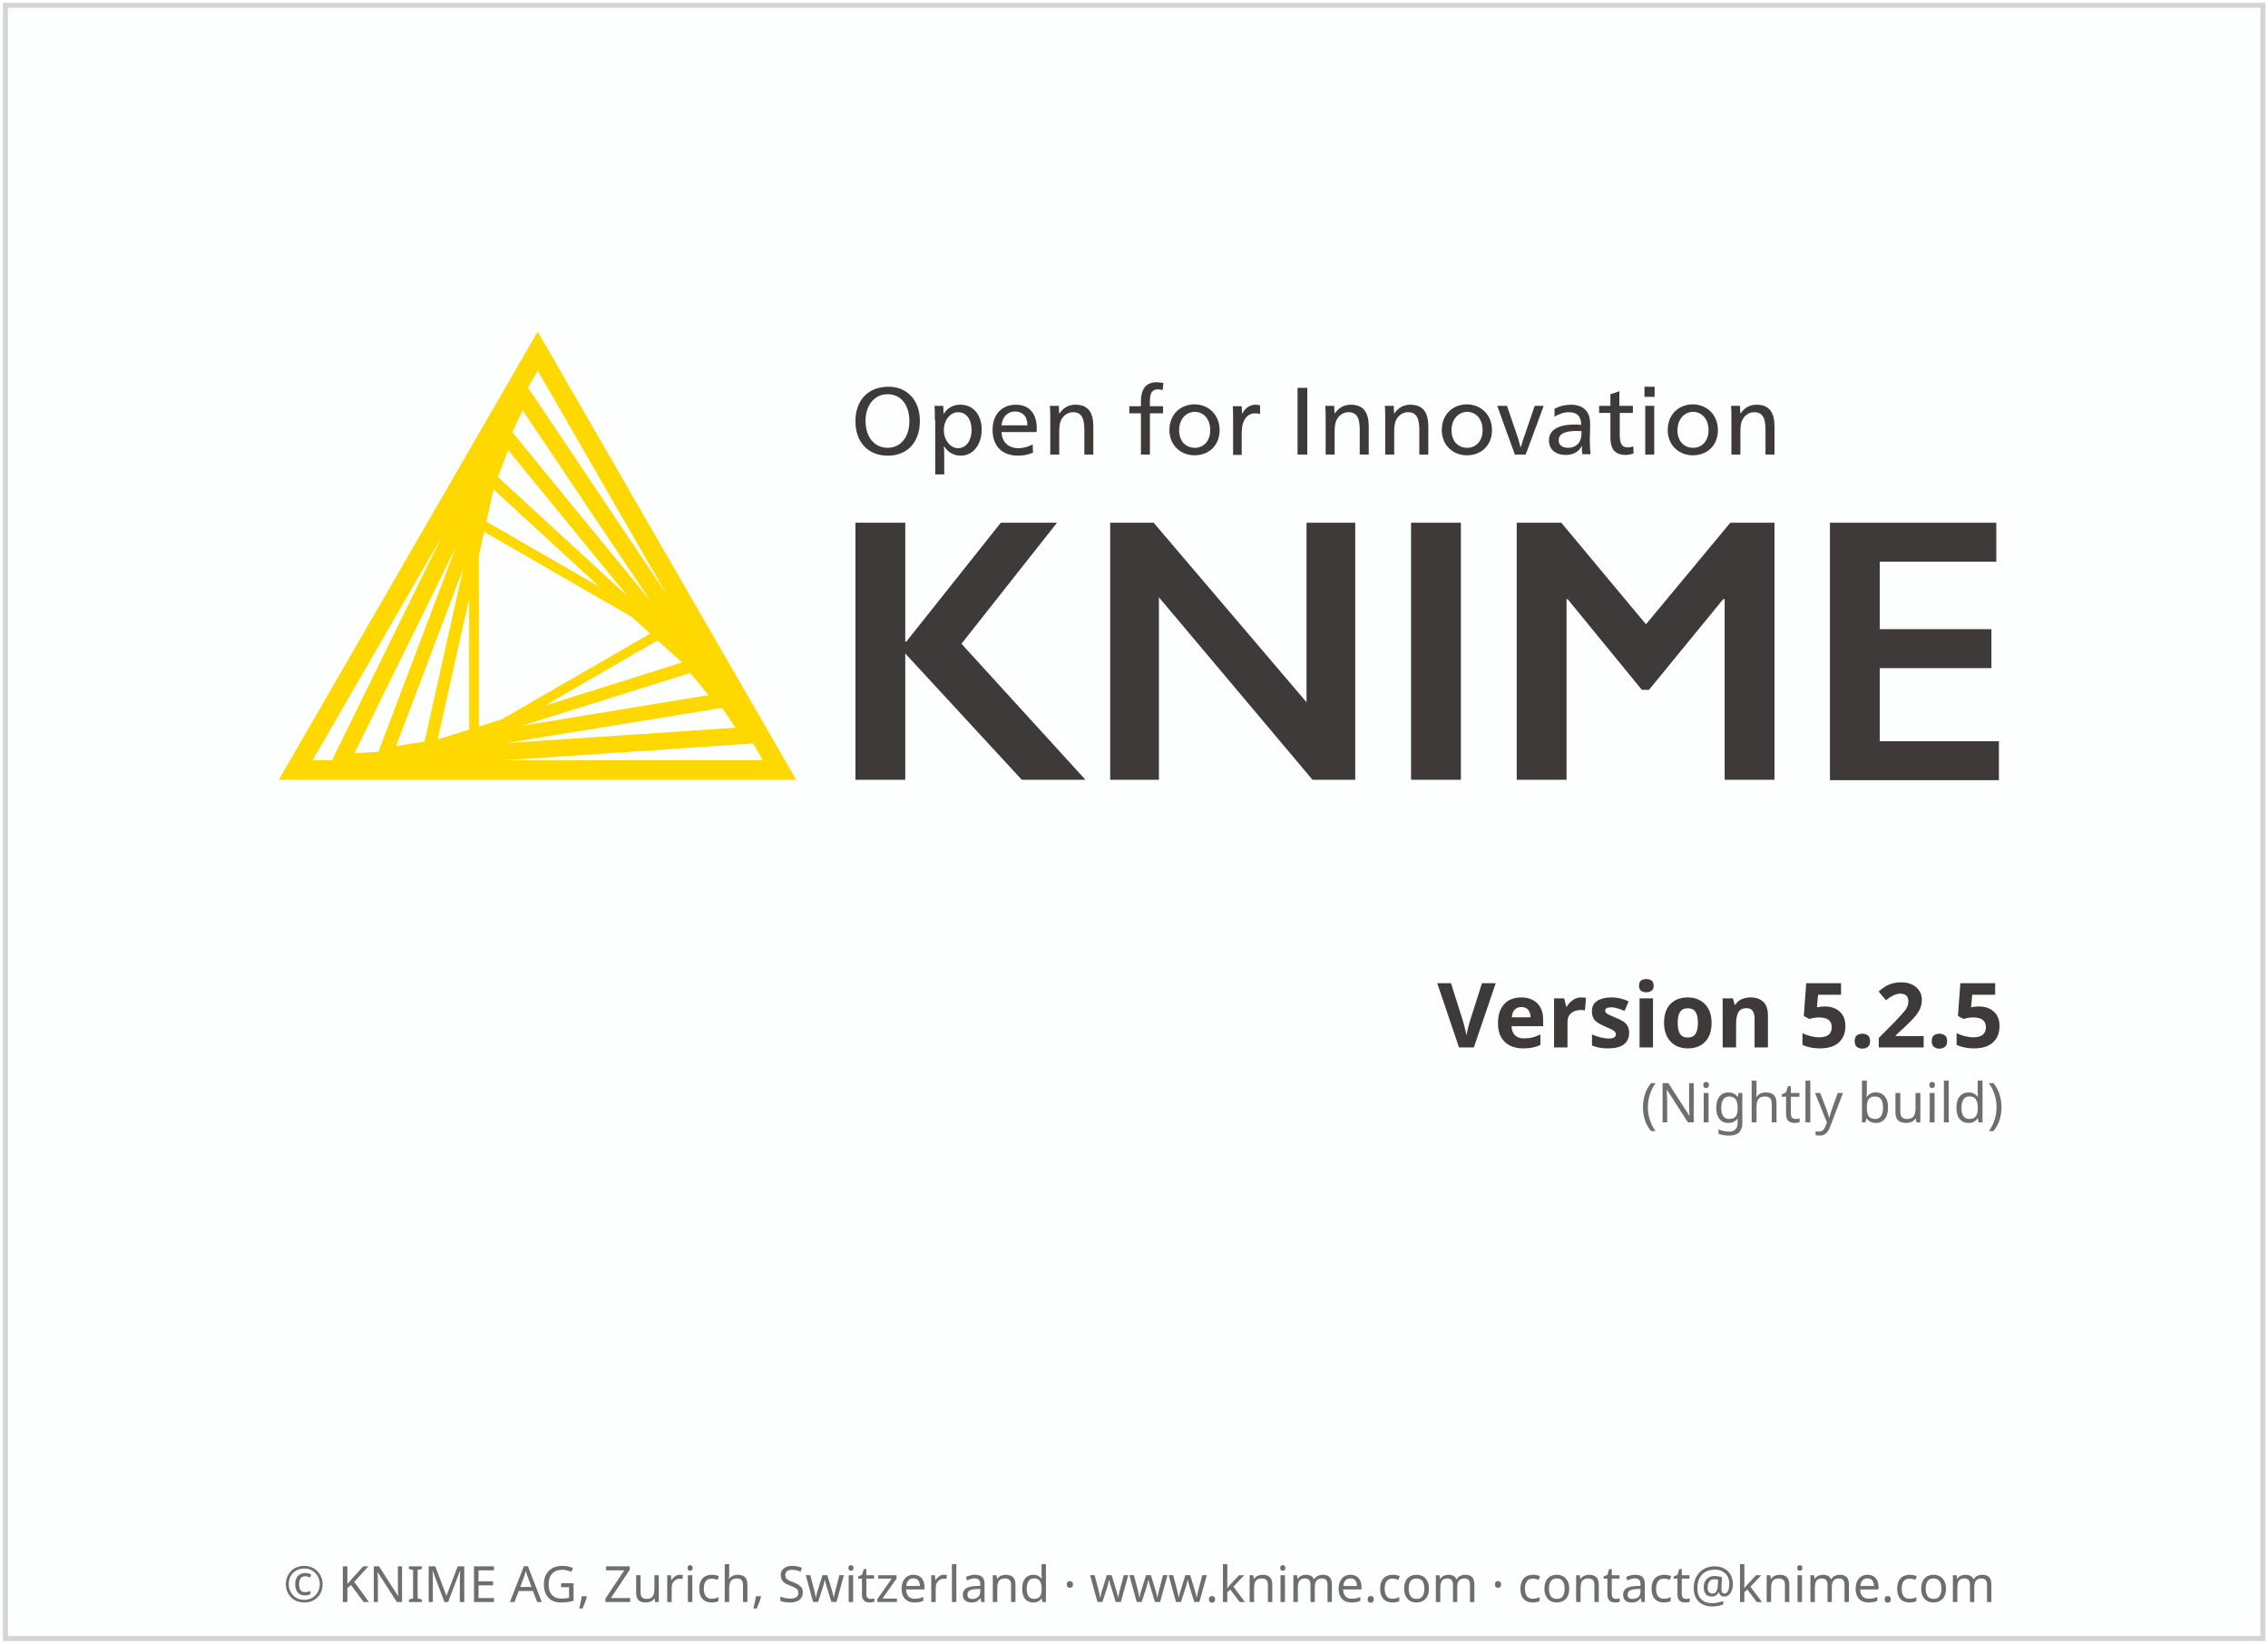
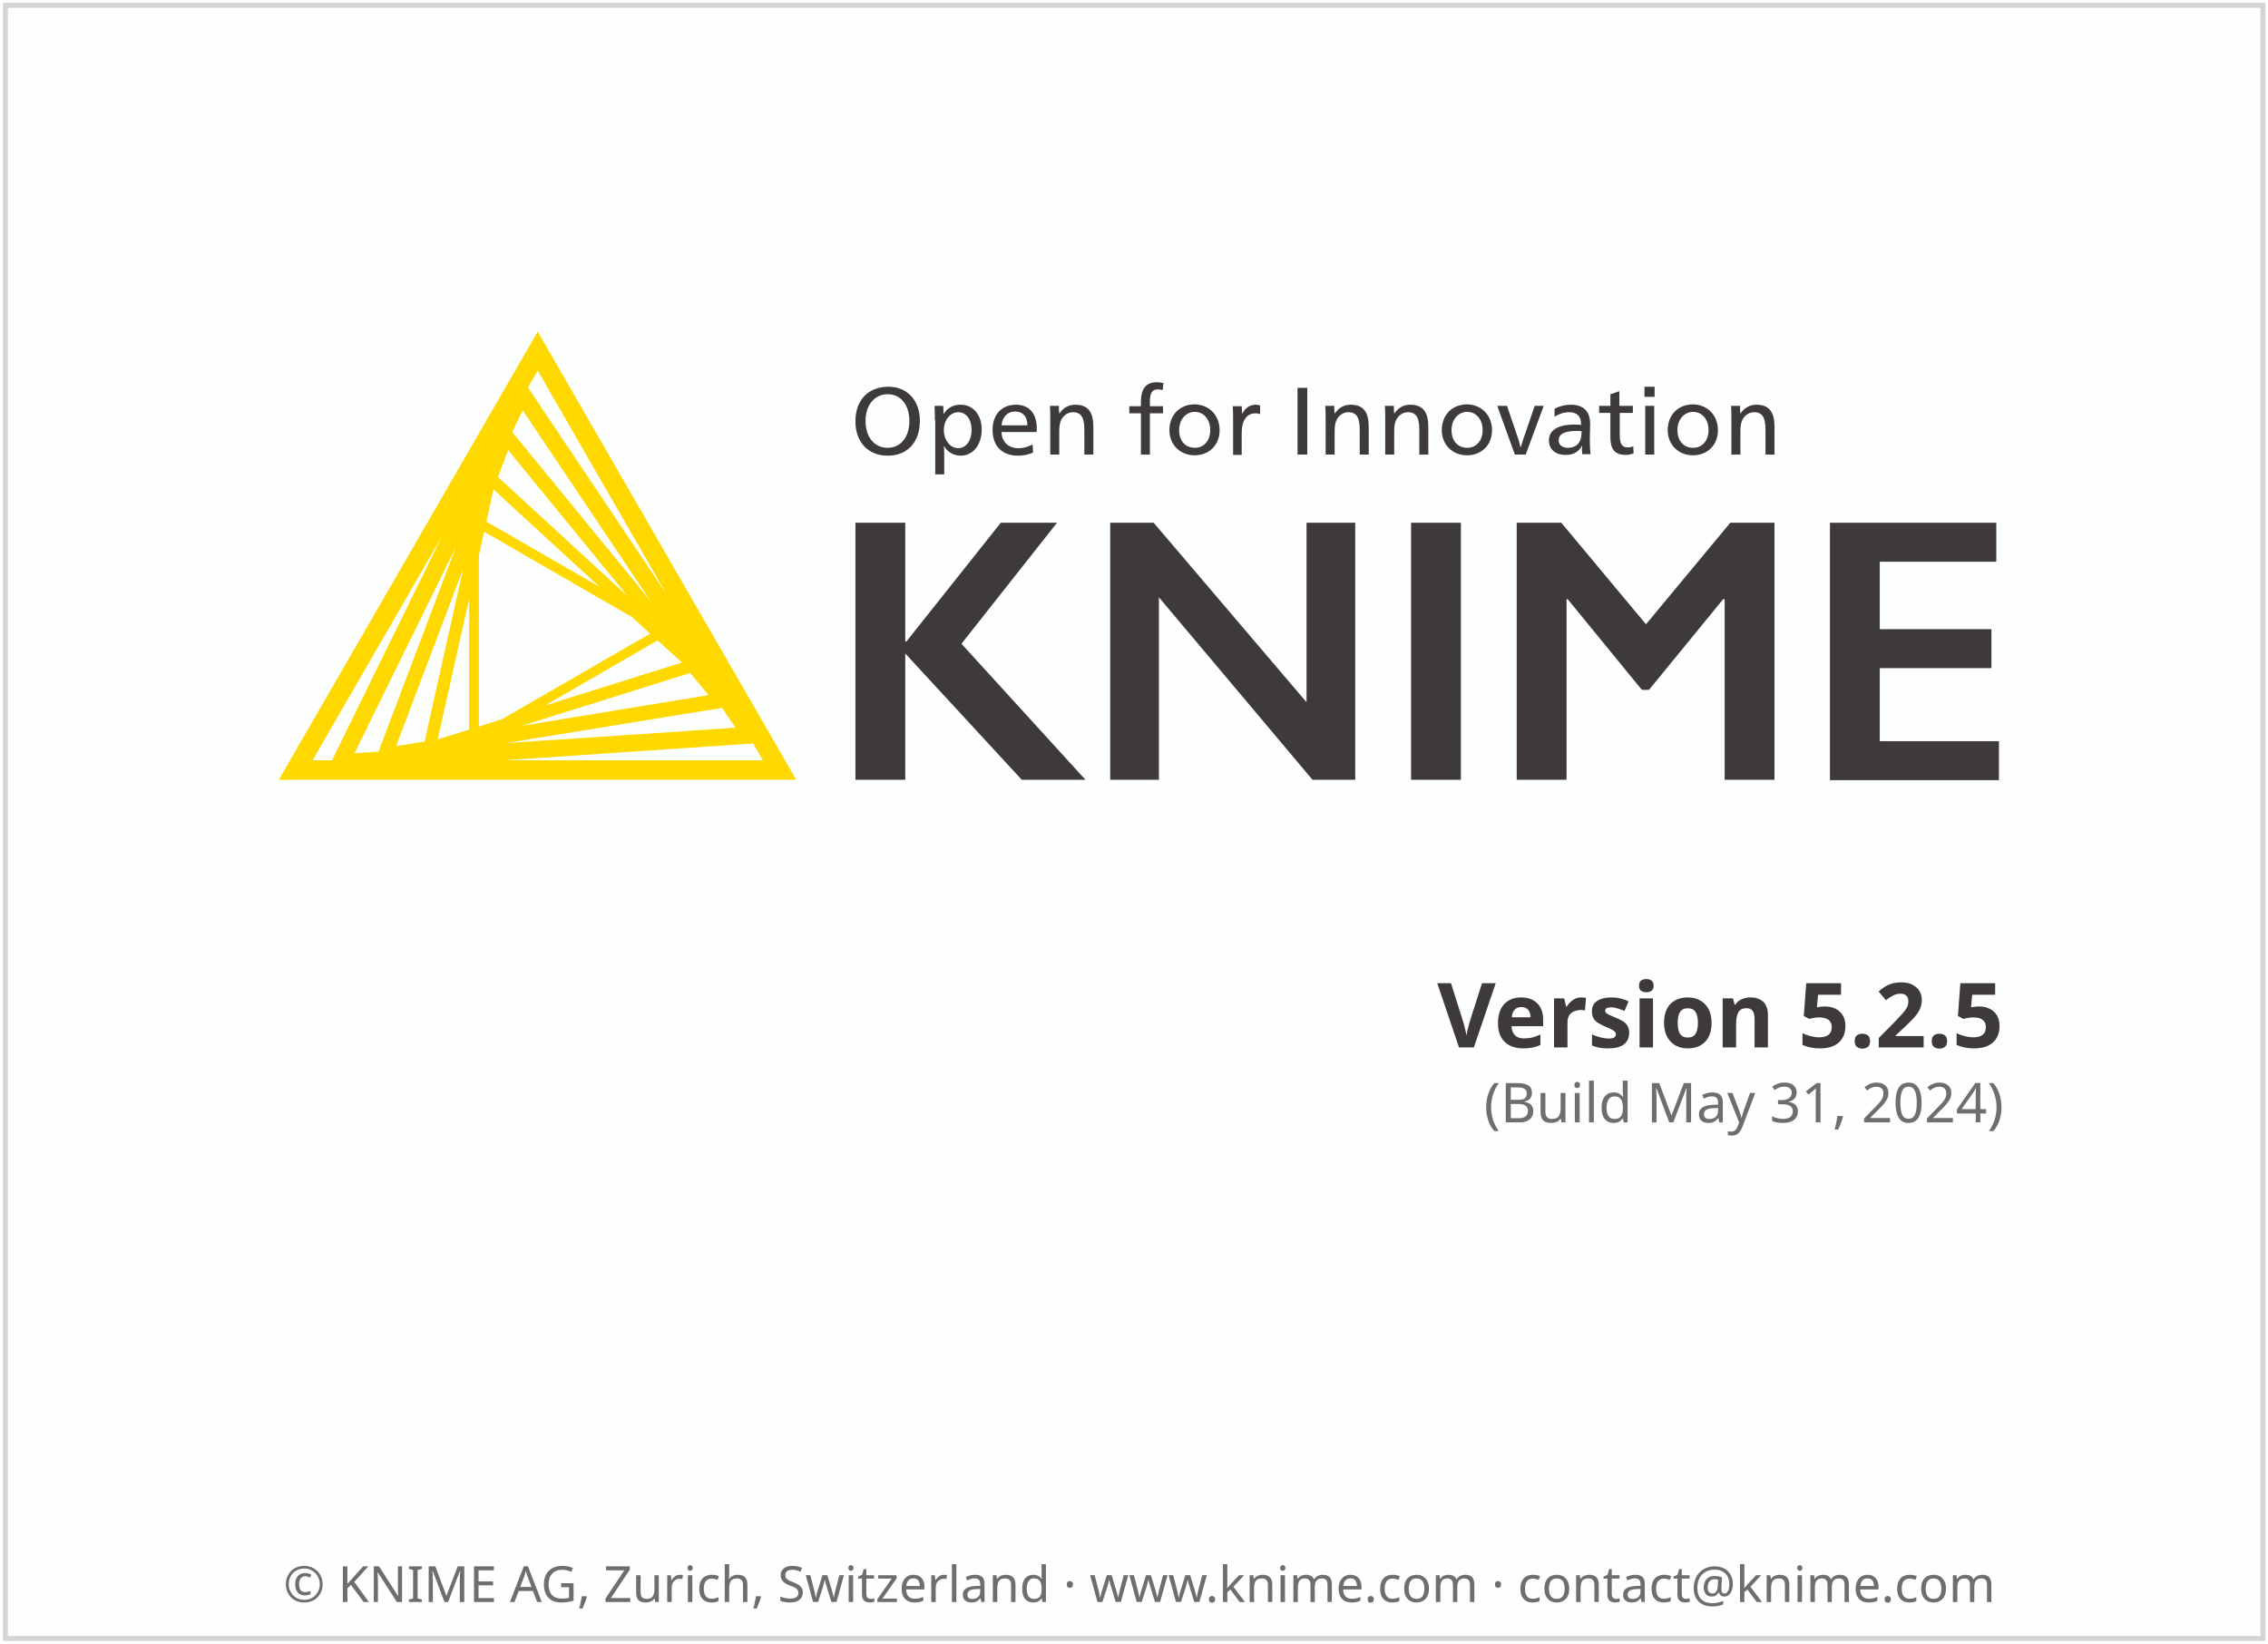
<svg xmlns="http://www.w3.org/2000/svg" height="329" width="454">
  <g transform="translate(1.086609,119.656)">
    <rect height="326.9" style="fill:#FDFEFE;stroke:#D5D4D4;stroke-width:1" width="451.9" x="0" y="-118.6" />
    <text style="text-align:center; font-size:10px;fill:#6E6E6E;font-family:sans-serif;" text-anchor="middle" width="454" x="227" y="201">© KNIME AG, Zurich, Switzerland · www.knime.com · contact@knime.com</text>
    <text id="KNIME-Version" style="font-size:18px;text-align:end;text-anchor:end;fill:#3E3A39;font-family:sans-serif;font-weight:bold" x="400" y="90">
      <tspan style="text-align:end;text-anchor:end">Version 5.2.5</tspan>
    </text>
    <text id="KNIME-Builddate" style="font-size:11px;text-align:end;text-anchor:end;fill:#6E6E6E;font-family:sans-serif" x="400" y="105">
-       <tspan style="text-align:end;text-anchor:end">(Nightly build)</tspan>
+       <tspan style="text-align:end;text-anchor:end">(Build May 31, 2024)</tspan>
    </text>
    <g transform="matrix(0.75,0,0,0.75,38,-70)">
      <path class="yellow" d="m 91.4,22.3 -69.1,119.6 138.1,0 -69,-119.6 z m -15.7,105.4 0,-45.7 1.4,-6.3 39.5,22.8 4.8,4.4 -39.5,22.8 -6.2,2 z m 2,-54.7 1.9,-8.6 28.3,26 L 77.7,73 Z m -4.6,55.5 -8.4,2.6 8.4,-37.5 0,34.9 z m 50.3,-23.8 6.5,5.9 -36.6,11.5 30.1,-17.4 z M 80.8,61.1 83.5,53.9 115.5,93 80.8,61.1 Z m -19.6,70.6 -7.6,1.2 17.9,-47.3 -10.3,46.1 z m 70.9,-18.3 4.9,5.9 -49.9,8.2 45,-14.1 z m -47.5,-64.3 2.8,-5.8 34.2,51 -37,-45.2 z m -35.7,85.3 -6.4,0.4 27.1,-55.1 -20.7,54.7 z m 91.7,-11.7 3.6,5.3 -61.3,4.1 57.7,-9.4 z m -14.8,-30.3 -37,-55.2 2.6,-4.5 34.4,59.7 z M 65.8,77 36.5,136.7 31.3,136.7 65.8,77 Z m 16.7,59.7 66.4,-4.5 2.6,4.5 -69,0 z" />
      <g class="masala">
        <g>
          <path d="m 193.4,46.1 c 0,5.7 -3.3,9.3 -8.6,9.3 -5.2,0 -8.6,-3.6 -8.6,-9.2 0,-5.7 3.5,-9.2 8.8,-9.2 5,0 8.4,3.6 8.4,9.1 z m -14.5,0 c 0,4.3 2.3,7.2 5.9,7.2 3.5,0 5.8,-2.9 5.8,-7.1 0,-4.4 -2.3,-7.2 -5.8,-7.2 -3.5,0 -5.9,2.9 -5.9,7.1 z" />
          <path d="m 197.4,45.9 c 0,-1.4 0,-2.8 -0.1,-3.8 l 2.3,0 c 0.1,0.5 0.1,1.4 0.1,2.1 l 0.1,0 c 1,-1.6 2.5,-2.4 4.5,-2.4 3.3,0 5.6,2.7 5.6,6.6 0,4.1 -2.3,7 -5.6,7 -2,0 -3.6,-1.1 -4.4,-2.5 l -0.1,0 c 0.1,0.5 0.1,2.4 0.1,3.2 l 0,4.3 -2.4,0 0,-14.5 z m 2.4,2.7 c 0,2.6 1.7,4.8 3.8,4.8 2.2,0 3.6,-2.1 3.6,-4.8 0,-2.9 -1.4,-4.8 -3.6,-4.8 -2.1,0 -3.8,2.1 -3.8,4.8 z" />
          <path d="m 215.2,49.2 c 0.1,2.6 1.9,4.2 4.5,4.2 1.5,0 2.6,-0.4 3.8,-1 l 0.1,2.2 c -1.2,0.5 -2.5,0.8 -4,0.8 -4.3,0 -6.8,-2.6 -6.8,-6.9 0,-4.1 2.5,-6.7 6.2,-6.7 3.4,0 5.6,2.1 5.6,6.4 0,0.3 0,0.7 -0.1,0.9 l -9.3,0 z m 6.9,-1.9 c 0,-2.5 -1.4,-3.7 -3.3,-3.7 -1.9,0 -3.4,1.4 -3.6,3.7 l 6.9,0 z" />
          <path d="m 230.6,44.2 c 1,-1.5 2.4,-2.4 4.3,-2.4 3.7,0 4.8,2.4 4.8,5.9 l 0,7.4 -2.4,0 0,-6.4 c 0,-2.5 -0.3,-4.9 -3,-4.9 -1.3,0 -2.4,0.7 -3.1,1.9 -0.4,0.7 -0.6,1.7 -0.6,3.2 l 0,6.2 -2.4,0 0,-9.2 c 0,-1.4 0,-2.8 -0.1,-3.8 l 2.4,0 c 0,0.5 0,1.4 0.1,2.1 l 0,0 z" />
          <path d="m 258.2,37.9 c -0.4,-0.1 -0.9,-0.2 -1.2,-0.2 -1.6,0 -2.2,0.9 -2.2,3.2 l 0,1.3 3.5,0 0,1.9 -3.5,0 0,11 -2.4,0 0,-11 -3.1,0 0,-1.9 3.1,0 0,-1.2 c 0,-3.1 1.1,-5.2 4.2,-5.2 0.6,0 1.1,0.1 1.8,0.2 l -0.2,1.9 z" />
          <path d="m 273.4,48.6 c 0,4 -2.8,6.7 -6.7,6.7 -3.8,0 -6.7,-2.8 -6.7,-6.7 0,-4.1 2.8,-6.9 6.8,-6.9 3.8,0.1 6.6,2.9 6.6,6.9 z m -10.8,0 c 0,2.9 1.7,4.7 4.2,4.7 2.4,0 4.1,-1.9 4.1,-4.7 0,-2.9 -1.7,-4.9 -4.2,-4.9 -2.4,0.1 -4.1,2.1 -4.1,4.9 z" />
          <path d="m 279.4,44.3 c 0.7,-1.5 2,-2.5 3.6,-2.5 0.5,0 0.9,0.1 1.2,0.2 l 0,2.3 c -0.3,-0.1 -0.7,-0.2 -1.3,-0.2 -2.2,0 -3.6,1.9 -3.6,5.2 l 0,5.9 -2.3,0 0,-9.2 c 0,-1.4 0,-2.8 -0.1,-3.8 l 2.4,0 c 0,0.5 0.1,1.4 0.1,2.1 l 0,0 z" />
          <path d="m 296.8,55.1 -2.6,0 0,-17.8 2.6,0 0,17.8 z" />
          <path d="m 304.1,44.2 c 1,-1.5 2.4,-2.4 4.3,-2.4 3.7,0 4.8,2.4 4.8,5.9 l 0,7.4 -2.4,0 0,-6.4 c 0,-2.5 -0.3,-4.9 -3,-4.9 -1.3,0 -2.4,0.7 -3.1,1.9 -0.4,0.7 -0.6,1.7 -0.6,3.2 l 0,6.2 -2.4,0 0,-9.2 c 0,-1.4 0,-2.8 -0.1,-3.8 l 2.4,0 c 0,0.5 0,1.4 0.1,2.1 l 0,0 z" />
          <path d="m 320,44.2 c 1,-1.5 2.4,-2.4 4.3,-2.4 3.7,0 4.8,2.4 4.8,5.9 l 0,7.4 -2.4,0 0,-6.4 c 0,-2.5 -0.3,-4.9 -3,-4.9 -1.3,0 -2.4,0.7 -3.1,1.9 -0.4,0.7 -0.6,1.7 -0.6,3.2 l 0,6.2 -2.4,0 0,-9.2 c 0,-1.4 0,-2.8 -0.1,-3.8 l 2.4,0 c 0,0.5 0,1.4 0.1,2.1 l 0,0 z" />
          <path d="m 346.1,48.6 c 0,4 -2.8,6.7 -6.7,6.7 -3.8,0 -6.7,-2.8 -6.7,-6.7 0,-4.1 2.8,-6.9 6.8,-6.9 3.8,0.1 6.6,2.9 6.6,6.9 z m -10.8,0 c 0,2.9 1.7,4.7 4.2,4.7 2.4,0 4.1,-1.9 4.1,-4.7 0,-2.9 -1.7,-4.9 -4.2,-4.9 -2.4,0.1 -4.1,2.1 -4.1,4.9 z" />
          <path d="m 352.8,50 c 0.3,0.8 0.7,2.2 0.9,3.1 l 0.1,0 c 0.3,-0.9 0.7,-2.4 1,-3.1 l 2.7,-7.9 2.4,0 -4.8,13 -2.9,0 -4.7,-13 2.6,0 2.7,7.9 z" />
          <path d="m 362.8,42.9 c 1.2,-0.7 2.8,-1.1 4.3,-1.1 3.8,0 5.2,2.2 5.2,5.1 0,1.7 -0.1,3.7 -0.1,4.2 0,1.4 0.1,3 0.2,3.9 l -2.2,0 c 0,-0.2 -0.1,-0.7 -0.1,-1.1 0,-0.3 0,-0.8 0.1,-1.1 l -0.1,0 c -0.9,1.6 -2.3,2.4 -4.3,2.4 -2.8,0 -4.5,-1.5 -4.5,-3.9 0,-2.7 2.4,-4.2 6.8,-4.2 0.5,0 1.3,0 1.8,0.1 l 0,-0.1 c 0,-2.2 -1.1,-3.3 -3.3,-3.3 -1.3,0 -2.7,0.5 -3.8,1.2 l 0,-2.1 z m 5.9,5.9 c -3.2,0 -4.8,0.8 -4.8,2.5 0,1.3 1,2 2.5,2 1.5,0 2.7,-0.7 3.2,-1.9 0.3,-0.6 0.4,-1.4 0.4,-2.6 -0.2,0.1 -0.7,0 -1.3,0 z" />
          <path d="m 380.2,42.1 3.5,0 0,1.9 -3.5,0 0,5.7 c 0,2.1 0.3,3.5 2.2,3.5 0.5,0 0.9,-0.1 1.4,-0.3 l 0.1,1.9 c -0.6,0.2 -1.3,0.4 -2.1,0.4 -3.3,0 -4.1,-2 -4.1,-4.8 l 0,-6.4 -3,0 0,-1.9 3,0 0,-3.1 2.4,-0.8 0,3.9 z" />
          <path d="m 389.5,39.7 -2.7,0 0,-2.7 2.7,0 0,2.7 z m -0.1,15.4 -2.4,0 0,-13 2.4,0 0,13 z" />
          <path d="m 406.4,48.6 c 0,4 -2.8,6.7 -6.7,6.7 -3.8,0 -6.7,-2.8 -6.7,-6.7 0,-4.1 2.8,-6.9 6.8,-6.9 3.8,0.1 6.6,2.9 6.6,6.9 z m -10.8,0 c 0,2.9 1.7,4.7 4.2,4.7 2.4,0 4.1,-1.9 4.1,-4.7 0,-2.9 -1.7,-4.9 -4.2,-4.9 -2.4,0.1 -4.1,2.1 -4.1,4.9 z" />
          <path d="m 412.4,44.2 c 1,-1.5 2.4,-2.4 4.3,-2.4 3.7,0 4.8,2.4 4.8,5.9 l 0,7.4 -2.4,0 0,-6.4 c 0,-2.5 -0.3,-4.9 -3,-4.9 -1.3,0 -2.4,0.7 -3.1,1.9 -0.4,0.7 -0.6,1.7 -0.6,3.2 l 0,6.2 -2.4,0 0,-9.2 c 0,-1.4 0,-2.8 -0.1,-3.8 l 2.4,0 c 0,0.5 0,1.4 0.1,2.1 l 0,0 z" />
        </g>
        <g>
          <path d="m 189.5,73.3 0,31.7 0.3,0 25.2,-31.7 15,0 -25.5,32.3 33.1,36.3 -17,0 -31.1,-33.7 0,33.7 -13.3,0 0,-68.6 13.3,0 z" />
          <path d="m 255.8,73.3 40.8,47.9 0,-47.9 13,0 0,68.6 -11.4,0 -41,-48.7 0,48.7 -13,0 0,-68.6 11.6,0 z" />
          <path d="m 337.8,73.3 0,68.6 -13.3,0 0,-68.6 13.3,0 z" />
          <path d="m 364.6,73.3 22.6,27.1 22.5,-27.1 11.8,0 0,68.6 -13.3,0 0,-48.2 -0.4,0 -19.8,24.2 -1.9,0 -19.8,-24.2 -0.3,0 0,48.2 -13.3,0 0,-68.6 11.9,0 z" />
          <path d="m 480.7,73.3 0,10.4 -31.1,0 0,18 29.8,0 0,10.4 -29.8,0 0,19.5 31.8,0 0,10.4 -45.1,0 0,-68.7 44.4,0 z" />
        </g>
      </g>
    </g>
  </g>
  <style type="text/css">
	.yellow {
		fill:#FFD800;
	}
	.masala {
		fill:#3E3A39;
	}
</style>
</svg>
